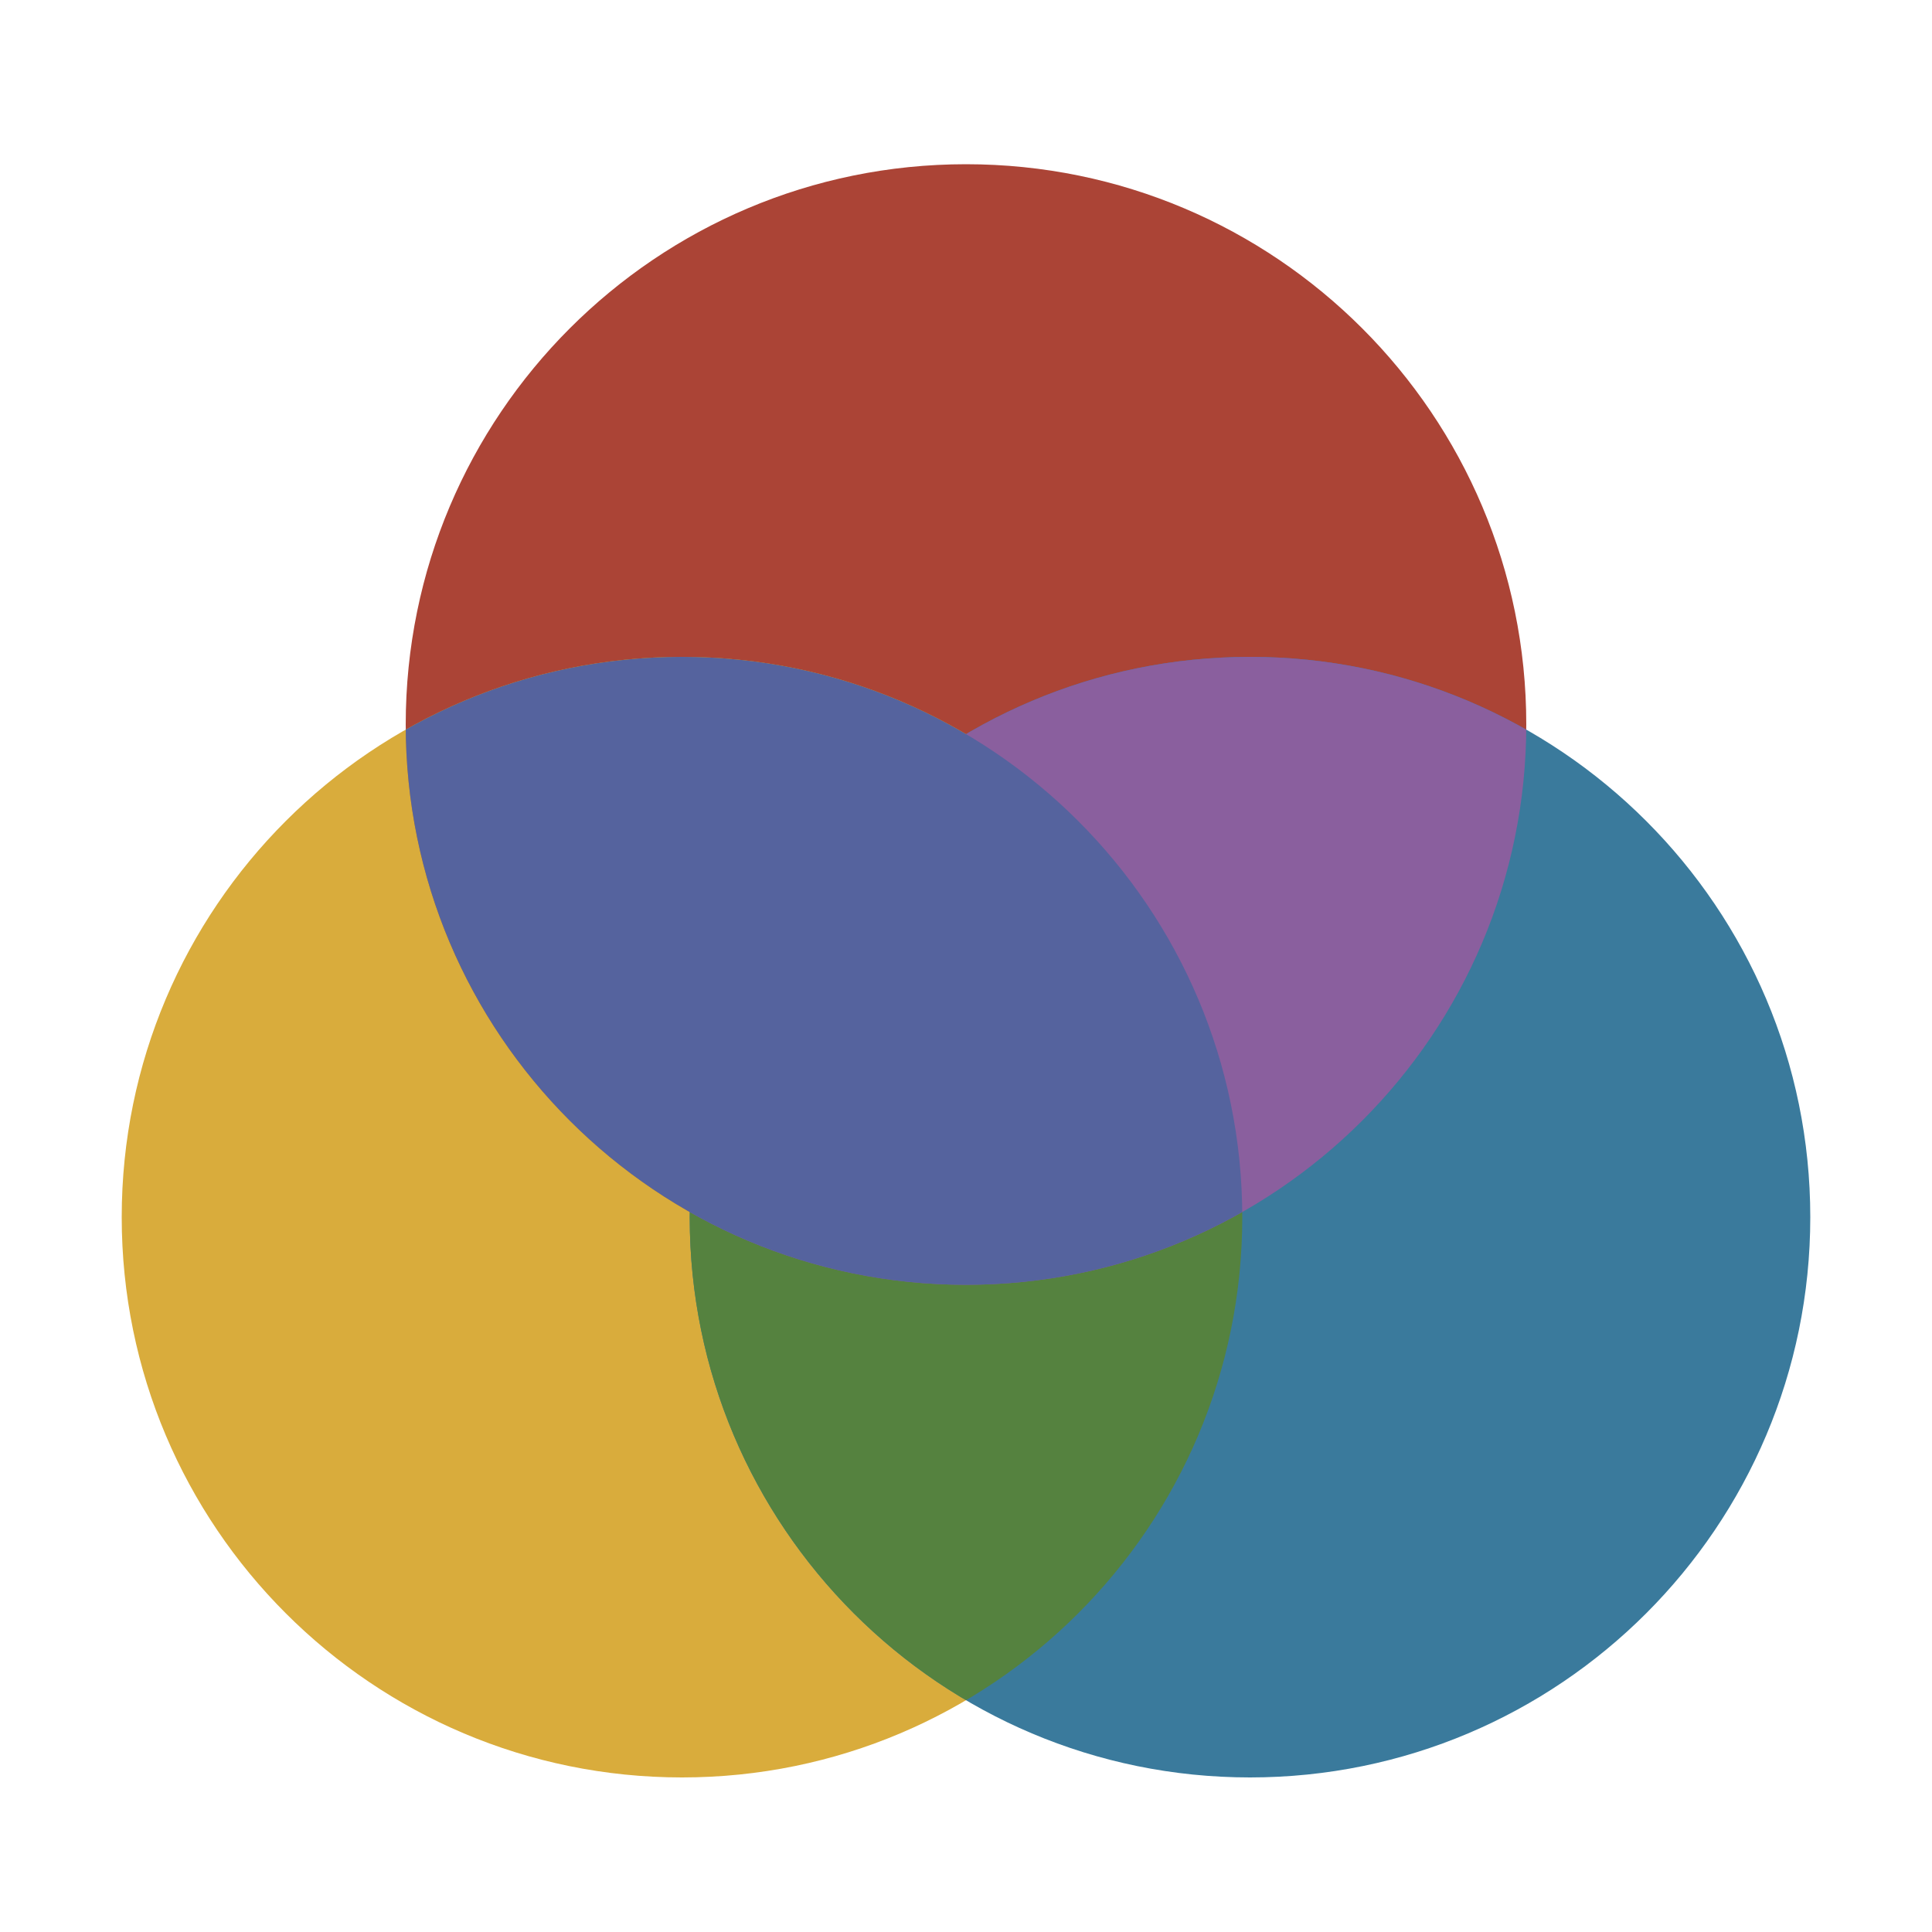
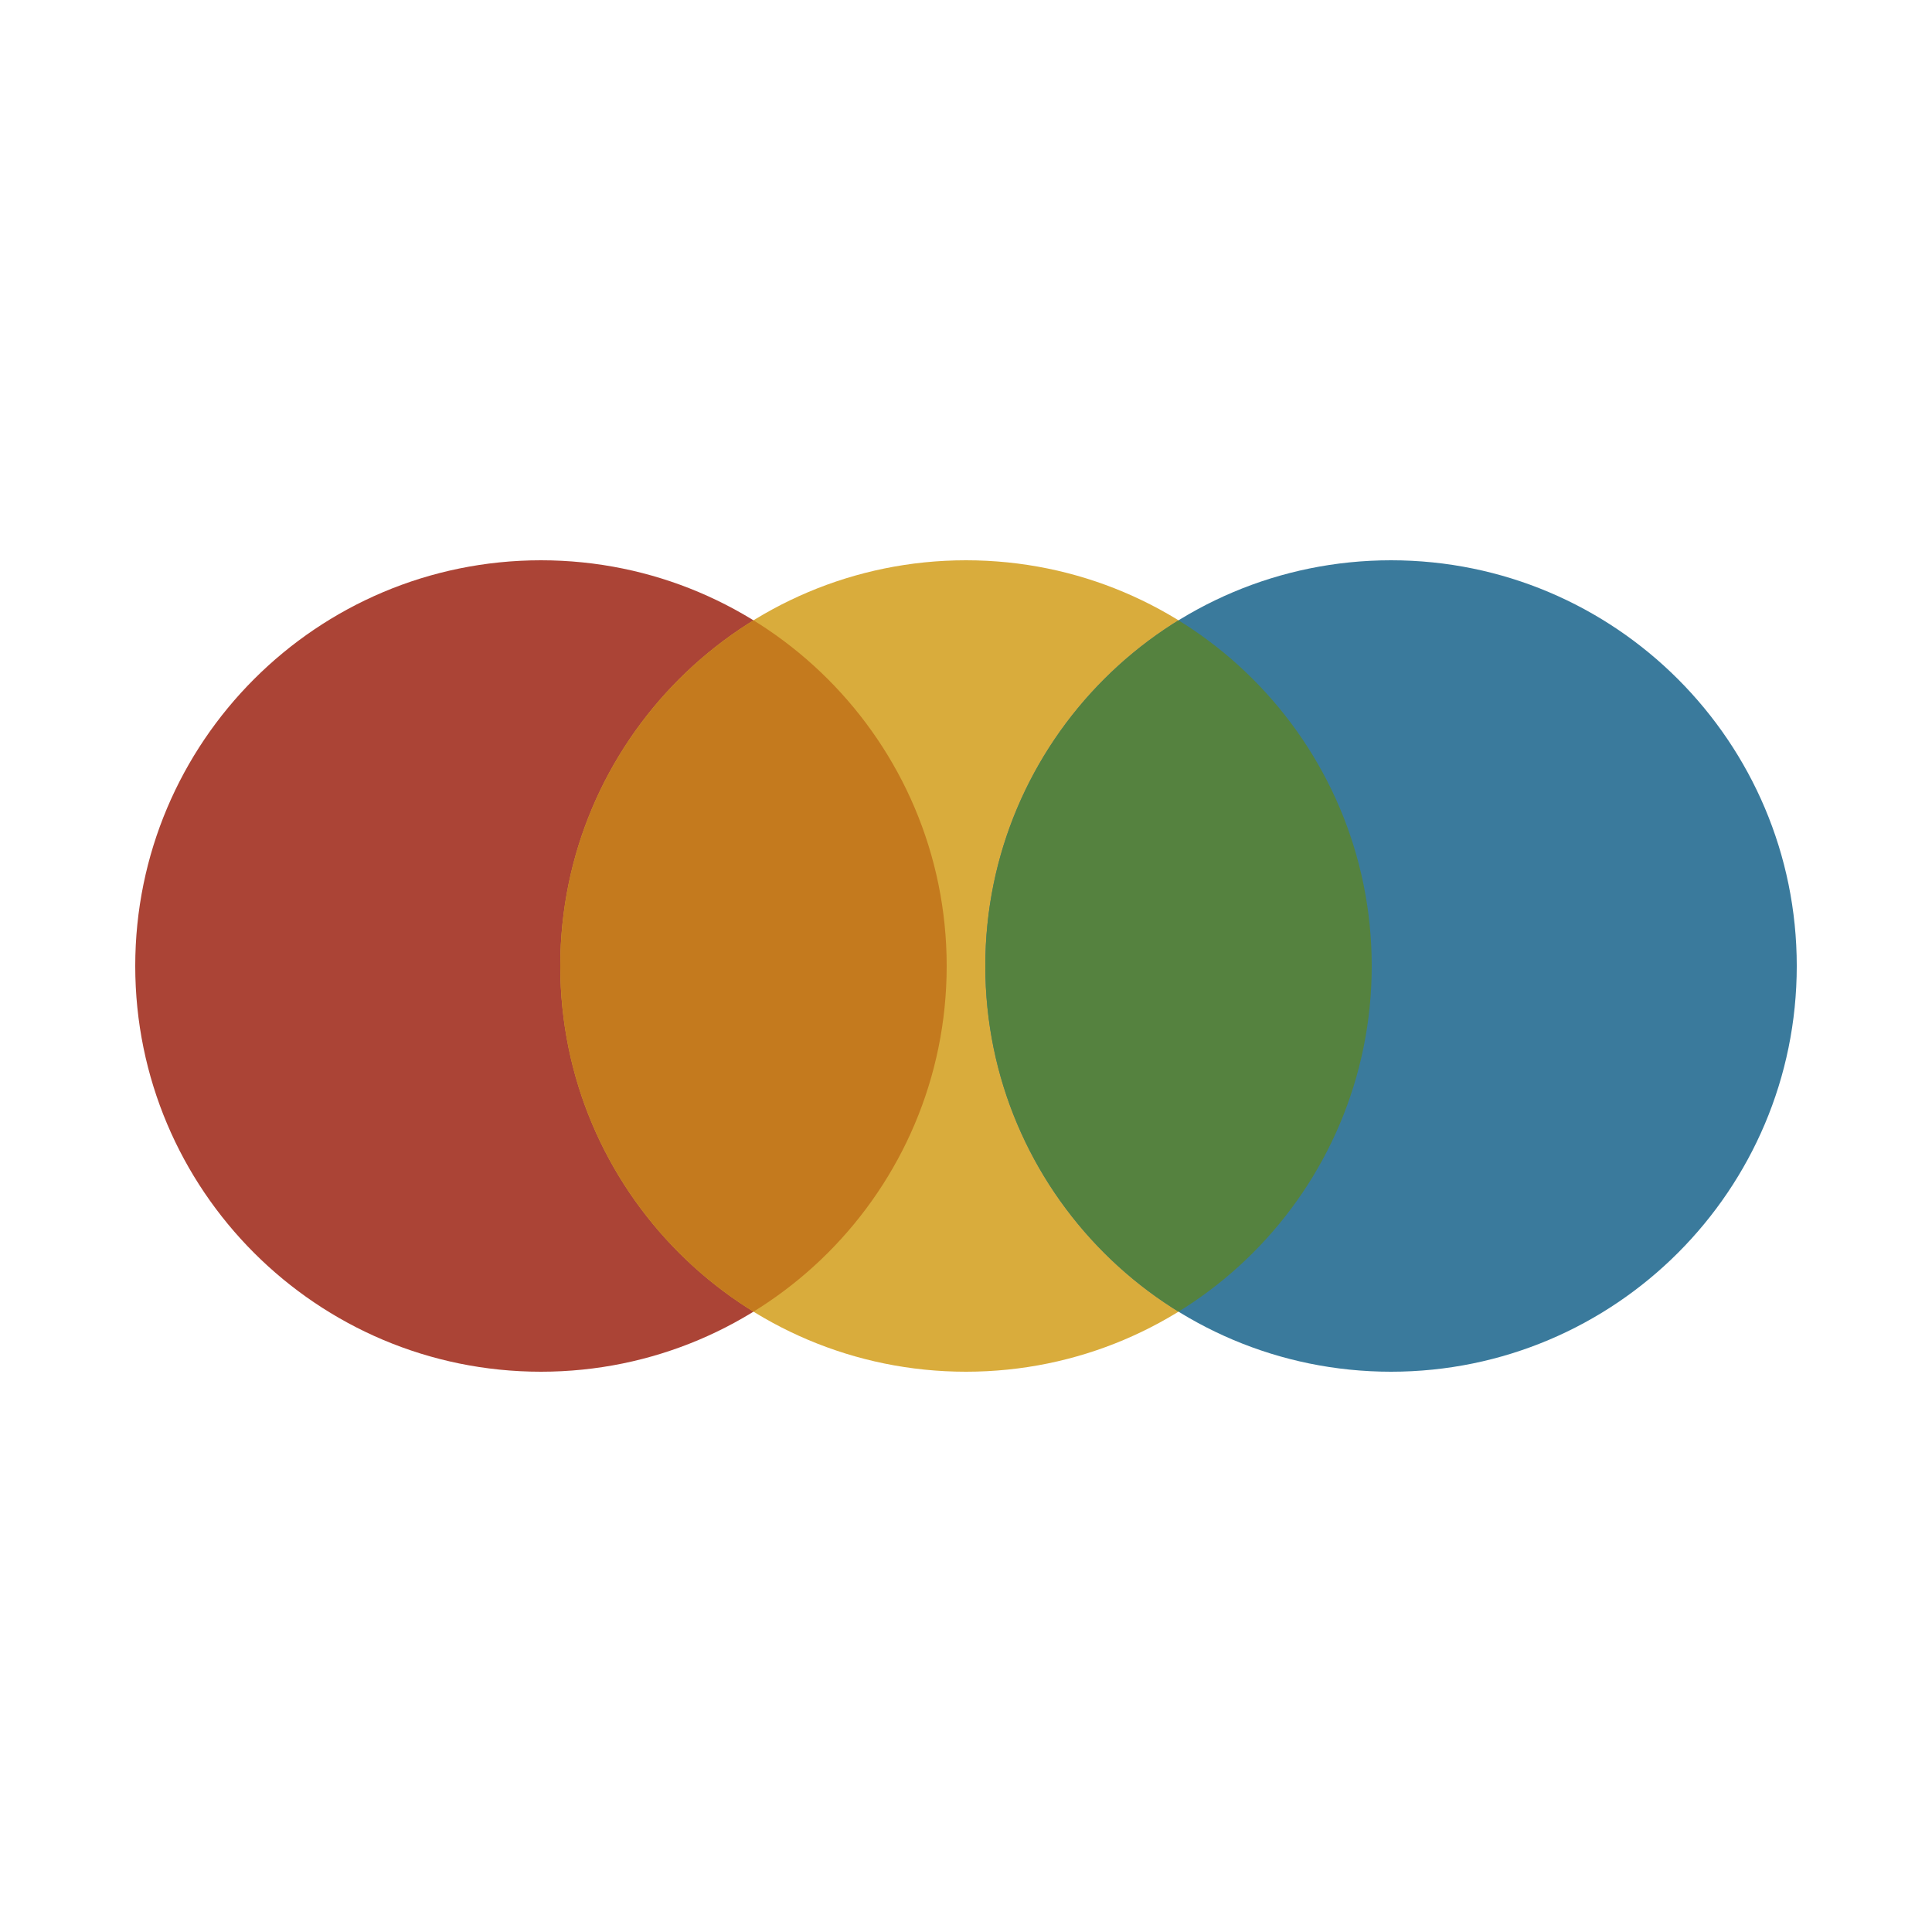
<svg xmlns="http://www.w3.org/2000/svg" viewBox="0 0 100 100">
  <defs>
-     <clipPath id="a">
-       <circle cx="50" cy="37.5" r="29" />
-     </clipPath>
    <clipPath id="b">
-       <circle cx="35.3" cy="63" r="29" />
+       <circle cx="50" cy="50" r="21" />
    </clipPath>
    <clipPath id="c">
-       <circle cx="64.7" cy="63" r="29" />
-     </clipPath>
-     <clipPath id="bc">
-       <circle cx="35.3" cy="63" r="29" clip-path="url(#c)" />
+       <circle cx="72" cy="50" r="21" />
    </clipPath>
  </defs>
-   <circle cx="50" cy="37.5" r="29" fill="#ab4436" />
-   <circle cx="35.3" cy="63" r="29" fill="#d9ac3c" />
-   <circle cx="64.7" cy="63" r="29" fill="#3a7a9c" />
-   <circle cx="50" cy="37.5" r="29" fill="#c47a1e" clip-path="url(#b)" />
-   <circle cx="35.3" cy="63" r="29" fill="#55823f" clip-path="url(#c)" />
-   <circle cx="50" cy="37.5" r="29" fill="#8a5f9e" clip-path="url(#c)" />
-   <circle cx="50" cy="37.5" r="29" fill="#55639e" clip-path="url(#bc)" />
+   <circle cx="28" cy="50" r="21" fill="#ab4436" />
+   <circle cx="50" cy="50" r="21" fill="#d9ac3c" />
+   <circle cx="72" cy="50" r="21" fill="#3a7a9c" />
+   <circle cx="28" cy="50" r="21" fill="#c47a1e" clip-path="url(#b)" />
+   <circle cx="50" cy="50" r="21" fill="#55823f" clip-path="url(#c)" />
</svg>
